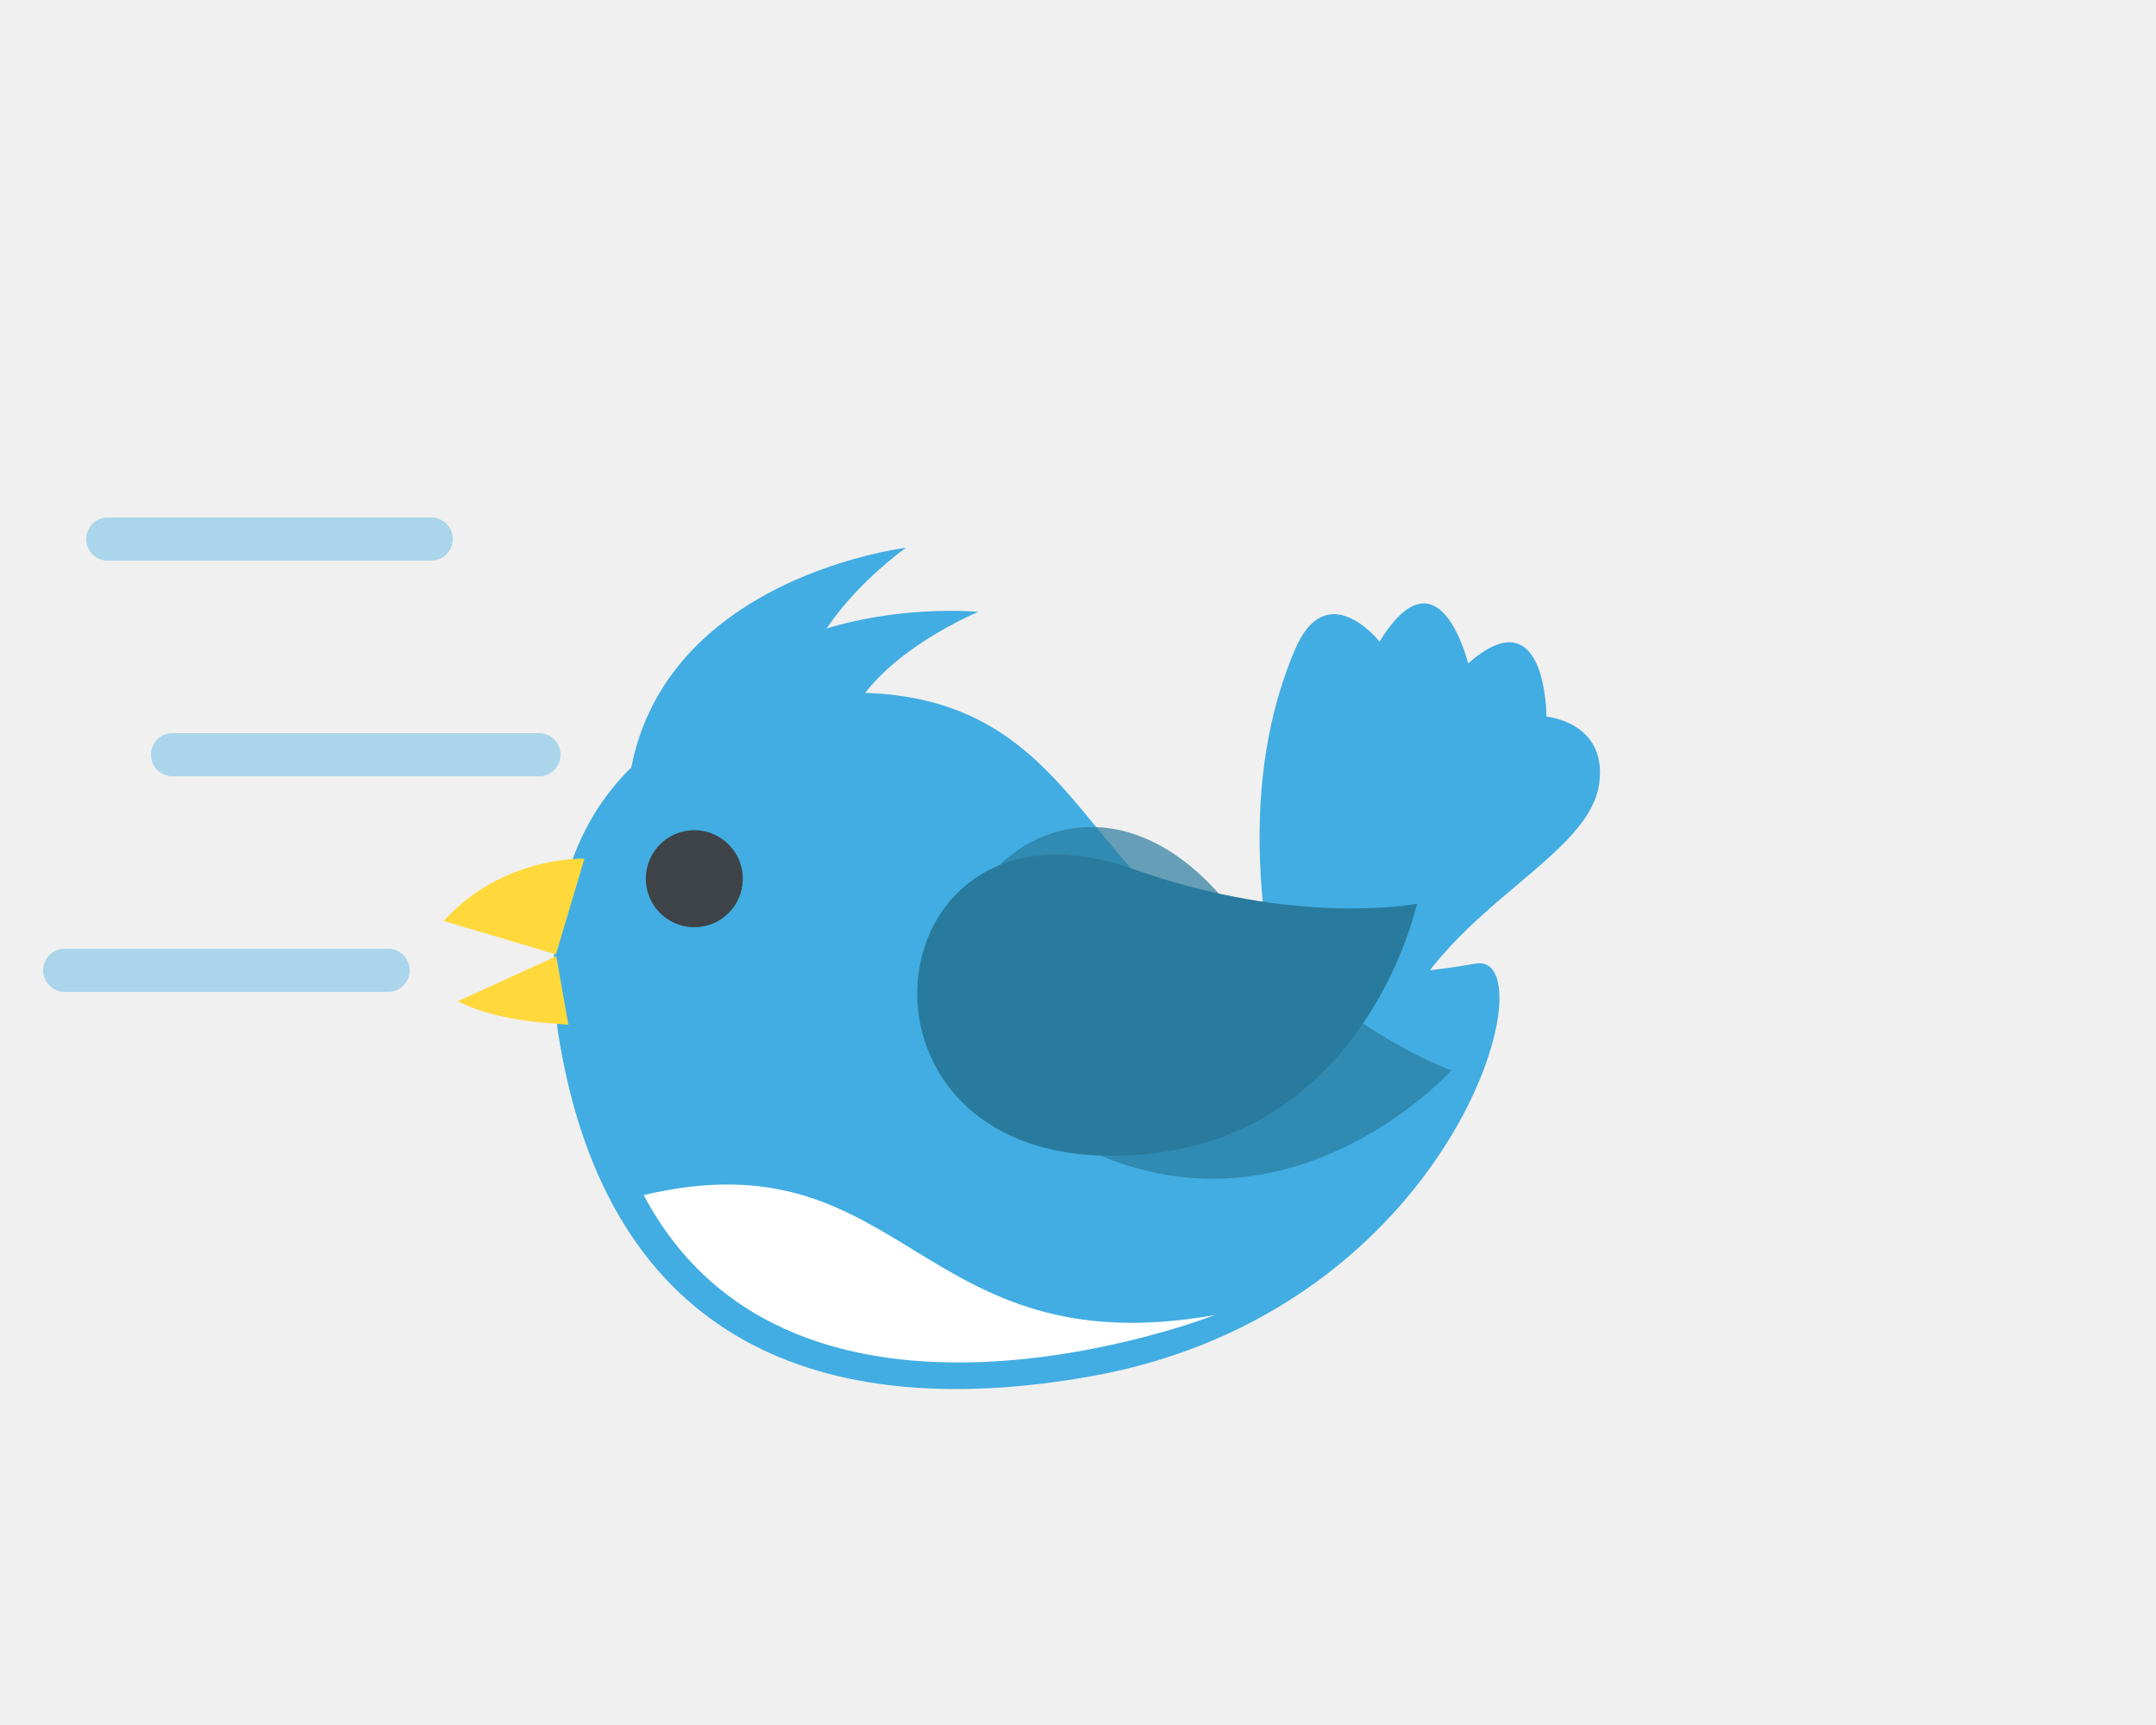
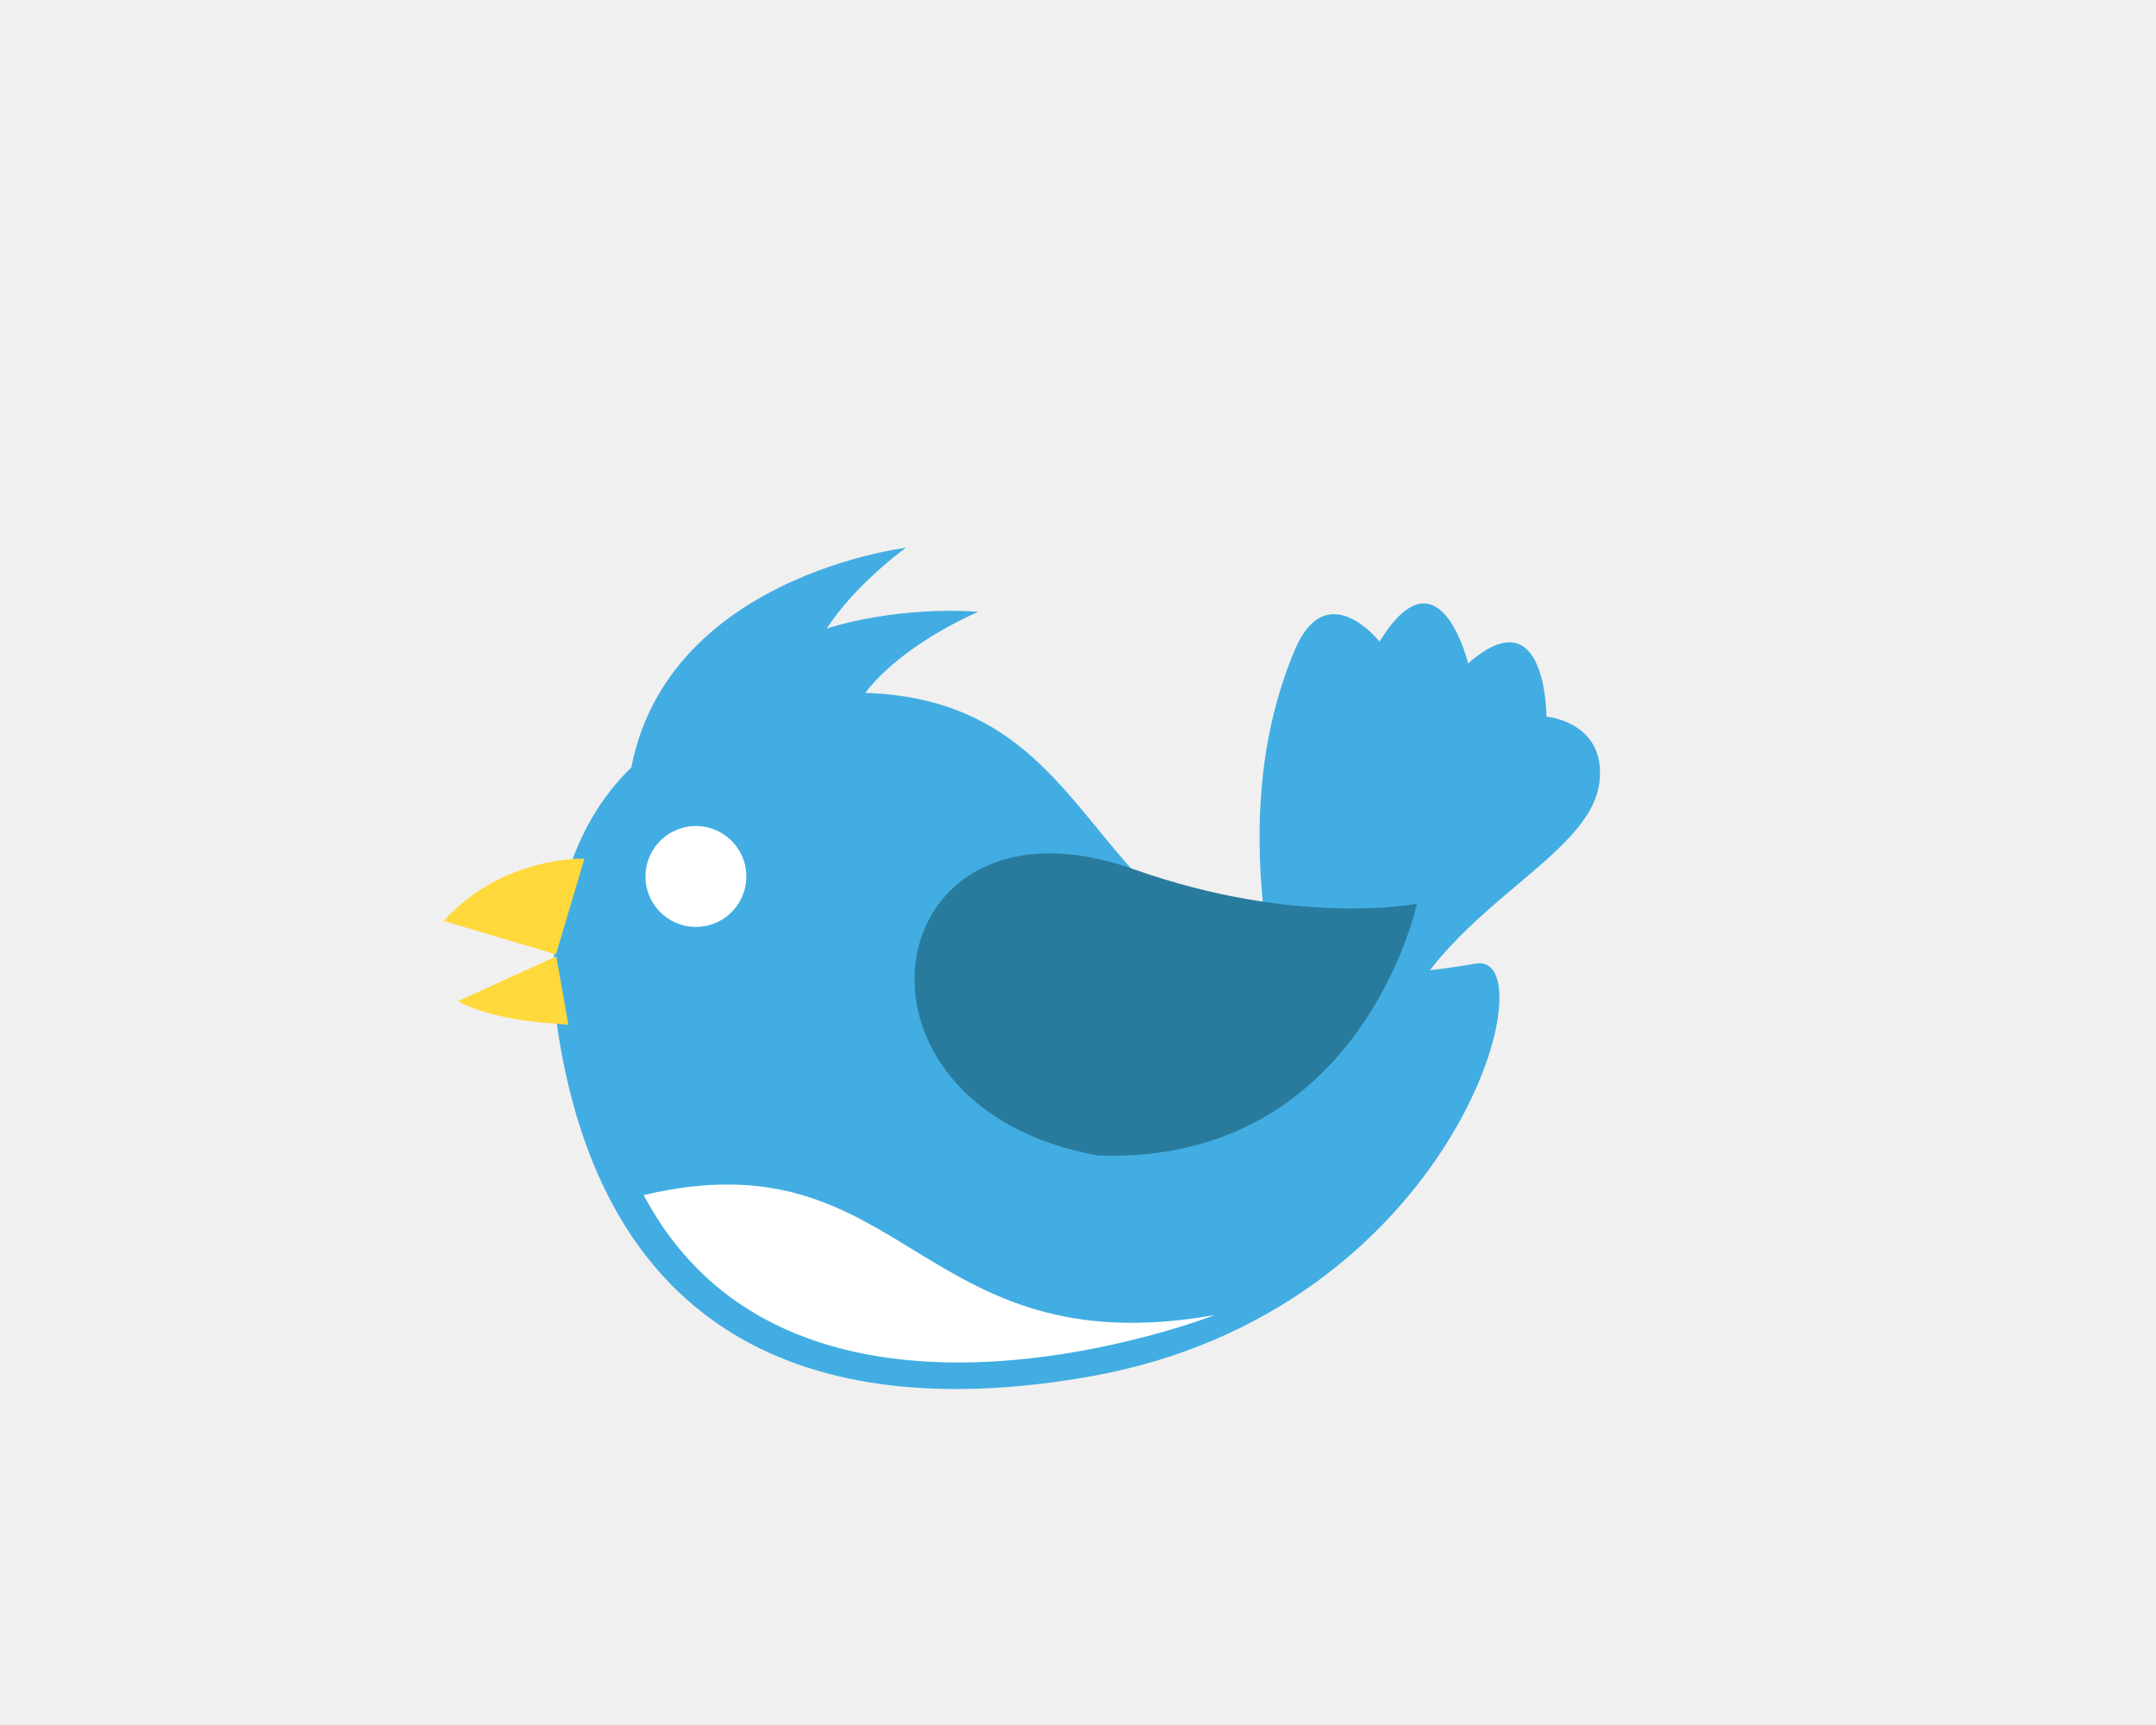
<svg xmlns="http://www.w3.org/2000/svg" viewBox="0 0 100 80" aria-labelledby="title desc">
  <g transform="rotate(-10 127.725 -74.8)scale(.9)">
    <path d="M59.8 24.3s1.1-6.2-3.5-3.4c0 0-.4-6.3-4.3-1.9 0 0-2.1-3.9-4.4-.3-3.1 4.8-5.2 12.4-3.2 25l3.8-2.5c2.7-7.9 12.4-8.8 13.7-13.1.9-3-2.1-3.8-2.1-3.8" fill="#42ade2" />
    <path d="M54 36.2c3.9 0-4.1 17.5-23.3 17.5-13 0-23.9-5.2-23.9-21.5 0-10.1 6.4-18.3 19.5-15 13.3 3.5 6.5 19 27.7 19" fill="#42ade2" />
    <path d="M37.6 51.7c-15.6 0-14-12-27.9-11.2 5.1 15.8 27.9 11.2 27.9 11.2" fill="#fff" />
-     <path d="M37.46 28.336c-12.197-6.877-17.908 11.217-4.37 14.216 13.292 2.857 18.462-9.917 18.462-9.917s-6.28.13-14.093-4.299" fill="#297b9d">
-       <animateTransform attributeName="transform" attributeType="XML" type="rotate" from="-15 35 35" to="15 35 35" dur="0.3s" repeatCount="indefinite" additive="sum" />
-     </path>
-     <path d="M41.756 30.63c-7.123-12.055-21.117.76-10.892 10.125 10.083 9.12 20.947.644 20.947.644s-5.504-3.028-10.055-10.77" fill="#297b9d" opacity=".7">
-       <animateTransform attributeName="transform" attributeType="XML" type="rotate" from="15 35 40" to="-15 35 40" dur="0.3s" repeatCount="indefinite" additive="sum" />
+     <path d="M37.46 28.336c-12.197-6.877-17.908 9.217-4.37 14.216 13.292 2.857 18.462-9.917 18.462-9.917s-6.28.13-14.093-4.299" fill="#297b9d">
+       <animateTransform attributeName="transform" attributeType="XML" type="rotate" values="-15 35 35;15 35 35;-15 35 35" keyTimes="0;0.5;1" dur="4s" repeatCount="indefinite" />
    </path>
    <g fill="#42ade2">
      <path d="m22.1 17.6-9.9 3.6C14.4 9.2 28.8 10 28.8 10s-6.8 3.2-6.7 7.6" />
      <path d="m23.7 19.8-10.5 1.4C18 10 31.9 13.9 31.9 13.9s-7.3 1.6-8.2 5.9" />
    </g>
    <path d="m2 29 5.4-1.4v3.6c0-.1-3.3-.6-5.4-2.2m5.4-1.5L2 24.8c3.6-2.8 7.7-1.9 7.7-1.9z" fill="#ffd93b" />
-     <circle cx="15.1" cy="24.9" r="2.5" fill="#3e4347" />
-   </g>
-   <g stroke="#42ade2" stroke-width="2" stroke-linecap="round" opacity=".4" fill="none">
-     <path d="M5 25h15">
-       <animate attributeName="x1" from="5" to="0" dur="0.6s" repeatCount="indefinite" />
-       <animate attributeName="x2" from="20" to="15" dur="0.6s" repeatCount="indefinite" />
-     </path>
-     <path d="M8 35h17">
-       <animate attributeName="x1" from="8" to="3" dur="0.6s" repeatCount="indefinite" />
-       <animate attributeName="x2" from="25" to="20" dur="0.6s" repeatCount="indefinite" />
-     </path>
-     <path d="M3 45h15">
-       <animate attributeName="x1" from="3" to="-2" dur="0.6s" repeatCount="indefinite" />
-       <animate attributeName="x2" from="18" to="13" dur="0.6s" repeatCount="indefinite" />
-     </path>
+     <circle cx="15.2" cy="24.8" r="2.6" fill="#fff">
+       <animate attributeName="fill" values="#fff;#000;#fff" keyTimes="0;0.5;1" dur="4s" repeatCount="indefinite" />
+     </circle>
  </g>
</svg>
